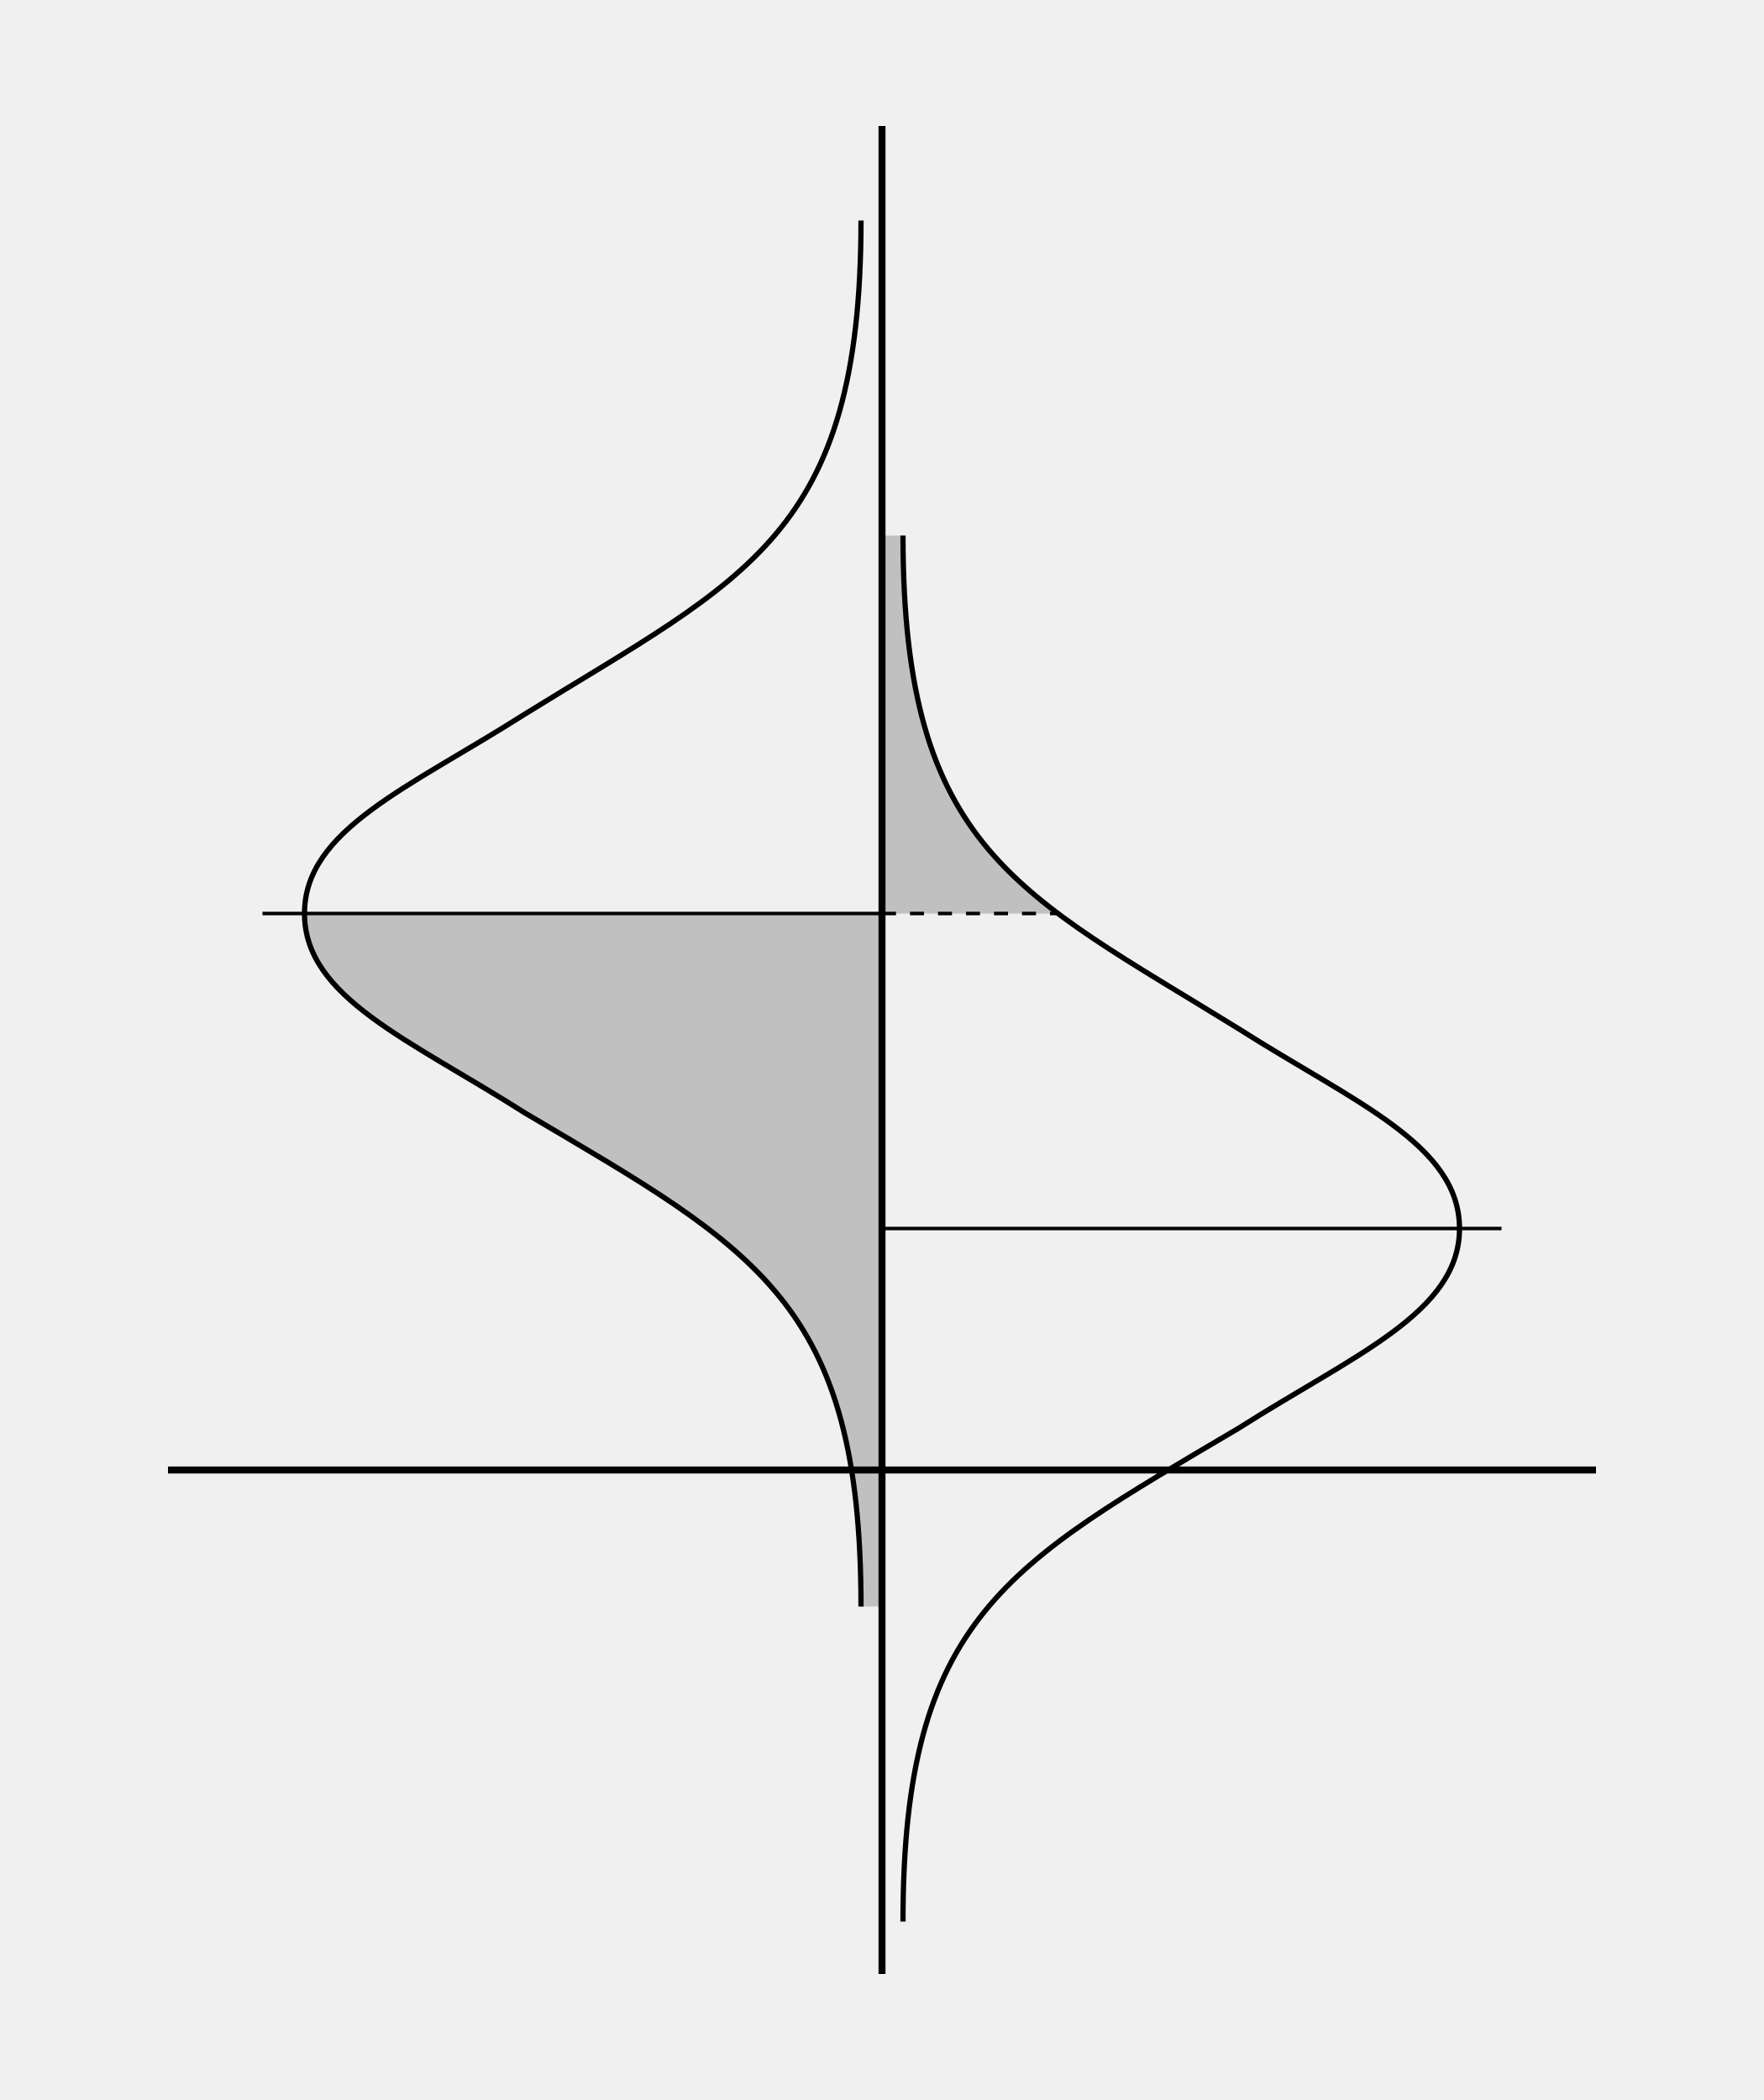
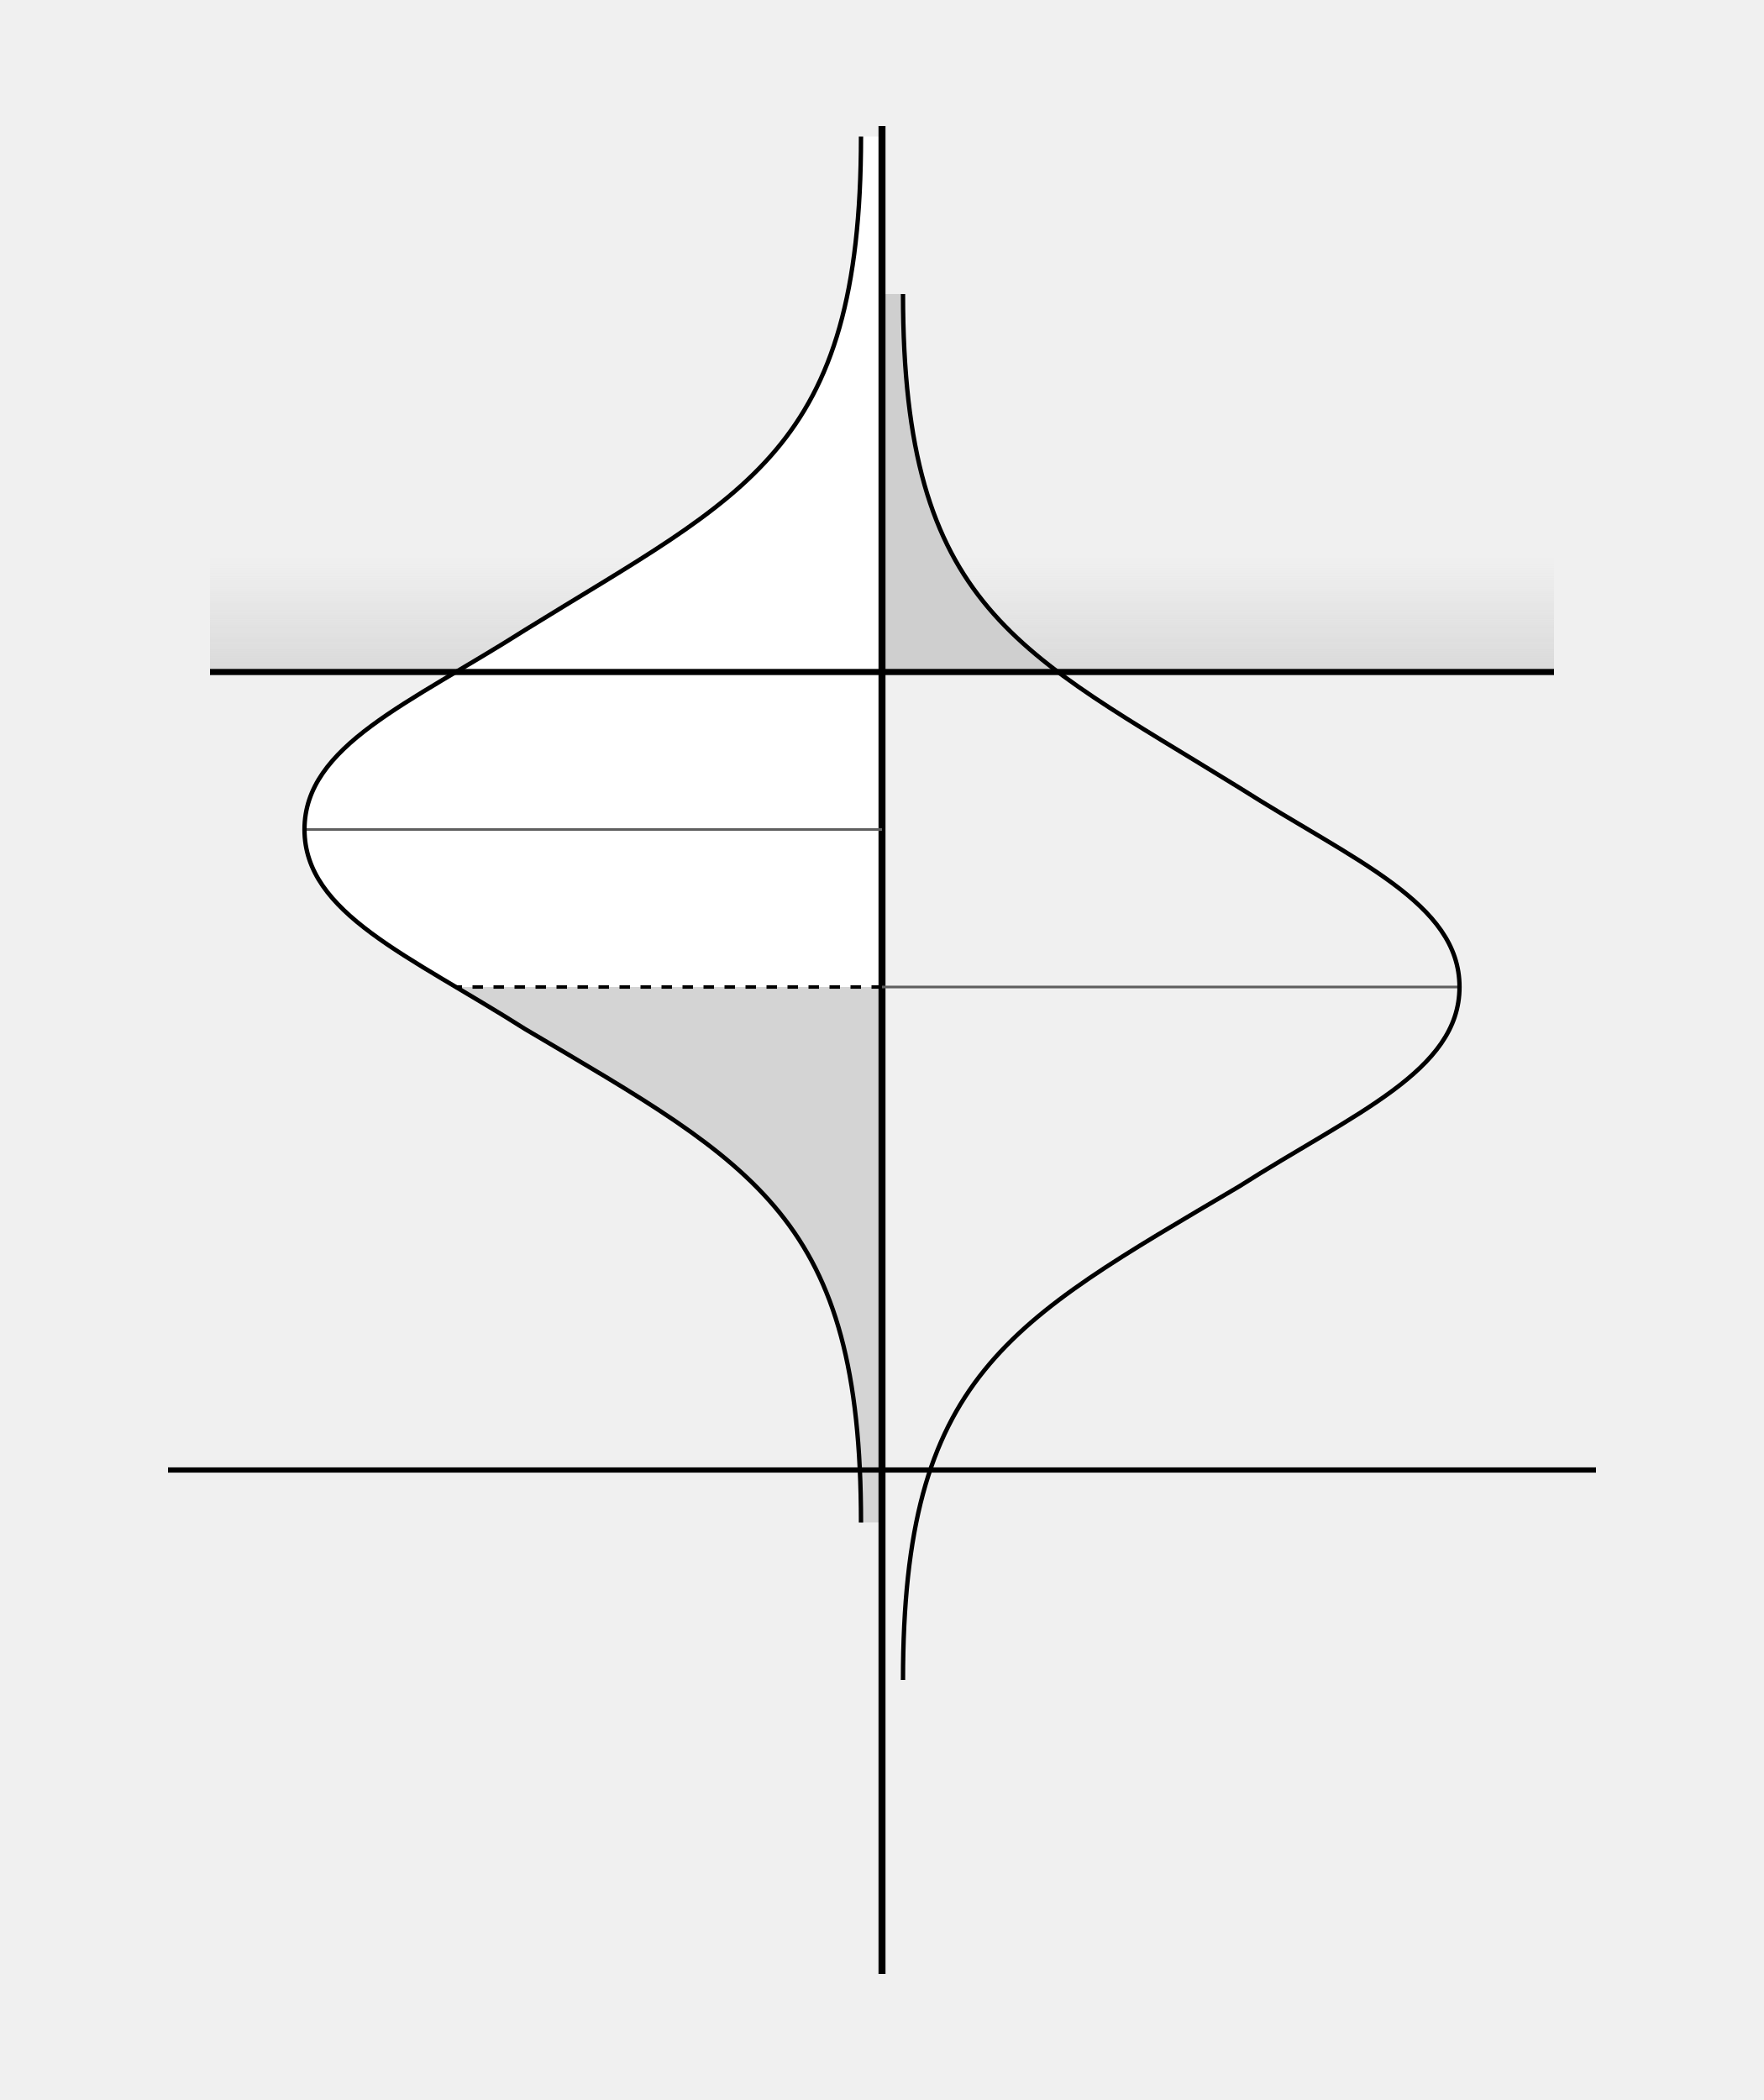
- <svg xmlns="http://www.w3.org/2000/svg" xmlns:xlink="http://www.w3.org/1999/xlink" width="1008" height="1200" viewBox="0 0 1008 1200">
-   <path d="M504 306v216h99.56C540 474 516 420 516 306zm0 216c-108 0-250.97 1.604-330 0 0 42 36 60 114 108 156 90 204 126 204 288h12z" fill="silver" fill-rule="evenodd" />
-   <g transform="translate(0 -336)">
-     <path d="M504 1464V408m408 768H96" fill="none" stroke="#000" stroke-width="4" />
-     <use xlink:href="#a" transform="matrix(-1 0 0 1 1008 180)" width="100%" height="100%" />
-     <path id="b" d="M492 1254c0-174-60-204-192-282-66-42-126-66-126-114s60-72 126-114c126-78 192-102 192-282" fill="none" fill-rule="evenodd" stroke="#000" stroke-width="3" />
-     <path d="M150 858h354" id="a" fill="none" fill-rule="evenodd" stroke="#000" stroke-width="2" />
-     <use xlink:href="#b" transform="matrix(-1 0 0 1 1008 180)" width="100%" height="100%" />
-     <path d="M504 858h100.565" fill="none" stroke="#000" stroke-width="2" stroke-dasharray="8, 8" />
+ <svg xmlns="http://www.w3.org/2000/svg" xmlns:xlink="http://www.w3.org/1999/xlink" width="1008" height="1200" viewBox="0 0 1008 1200" id="svg3336" version="1.1">
+   <defs id="defs3338">
+     <linearGradient id="linearGradient4345">
+       <stop style="stop-color:#cfcfcf;stop-opacity:1;" offset="0" id="stop4347" />
+       <stop style="stop-color:#cfcfcf;stop-opacity:0;" offset="1" id="stop4349" />
+     </linearGradient>
+     <marker orient="auto" refY="0.0" refX="0.0" id="marker4304" style="overflow:visible">
+       <path id="path4306" d="M 0.0,0.0 L 5.0,-5.0 L -12.5,0.0 L 5.0,5.0 L 0.0,0.0 z " style="fill-rule:evenodd;stroke:#000000;stroke-width:1pt;stroke-opacity:1;fill:#000000;fill-opacity:1" transform="scale(0.8) translate(12.5,0)" />
+     </marker>
+     <marker style="overflow:visible" id="marker29333" refX="0.0" refY="0.0" orient="auto">
+       <path transform="scale(0.8) translate(12.5,0)" style="fill-rule:evenodd;stroke:#000000;stroke-width:1pt;stroke-opacity:1;fill:#000000;fill-opacity:1" d="M 0.0,0.0 L 5.0,-5.0 L -12.5,0.0 L 5.0,5.0 L 0.0,0.0 z " id="path29335" />
+     </marker>
+     <linearGradient xlink:href="#linearGradient4345" id="linearGradient4353" x1="504" y1="384" x2="504" y2="318" gradientUnits="userSpaceOnUse" />
+   </defs>
+   <g id="layer5" style="display:none;opacity:0.5">
+     <path id="use3414" d="m 144,384 0,-36" style="fill:none;fill-rule:evenodd;stroke:#000000;stroke-width:0.75;stroke-linecap:butt;stroke-linejoin:miter;stroke-miterlimit:4;stroke-dasharray:none;stroke-opacity:1;marker-start:url(#marker29333)" />
+     <path id="use3416" d="m 192.029,384 0,-36" style="fill:none;fill-rule:evenodd;stroke:#000000;stroke-width:0.75;stroke-linecap:butt;stroke-linejoin:miter;stroke-miterlimit:4;stroke-dasharray:none;stroke-opacity:1;marker-start:url(#marker29333)" />
+     <path id="use3418" d="m 240.058,384 0,-36" style="fill:none;fill-rule:evenodd;stroke:#000000;stroke-width:0.75;stroke-linecap:butt;stroke-linejoin:miter;stroke-miterlimit:4;stroke-dasharray:none;stroke-opacity:1;marker-start:url(#marker29333)" />
+     <path id="use3420" d="m 288.087,384 0,-36" style="fill:none;fill-rule:evenodd;stroke:#000000;stroke-width:0.75;stroke-linecap:butt;stroke-linejoin:miter;stroke-miterlimit:4;stroke-dasharray:none;stroke-opacity:1;marker-start:url(#marker29333)" />
+     <path id="use3422" d="m 336.116,384 0,-36" style="fill:none;fill-rule:evenodd;stroke:#000000;stroke-width:0.75;stroke-linecap:butt;stroke-linejoin:miter;stroke-miterlimit:4;stroke-dasharray:none;stroke-opacity:1;marker-start:url(#marker29333)" />
+     <path id="use3424" d="m 384.145,384 0,-36" style="fill:none;fill-rule:evenodd;stroke:#000000;stroke-width:0.75;stroke-linecap:butt;stroke-linejoin:miter;stroke-miterlimit:4;stroke-dasharray:none;stroke-opacity:1;marker-start:url(#marker29333)" />
+     <path id="use3426" d="m 432.174,384 0,-36" style="fill:none;fill-rule:evenodd;stroke:#000000;stroke-width:0.75;stroke-linecap:butt;stroke-linejoin:miter;stroke-miterlimit:4;stroke-dasharray:none;stroke-opacity:1;marker-start:url(#marker29333)" />
+     <path id="use3428" d="m 480.203,384 0,-36" style="fill:none;fill-rule:evenodd;stroke:#000000;stroke-width:0.75;stroke-linecap:butt;stroke-linejoin:miter;stroke-miterlimit:4;stroke-dasharray:none;stroke-opacity:1;marker-start:url(#marker29333)" />
+     <path id="use3430" d="m 528.232,384 0,-36" style="fill:none;fill-rule:evenodd;stroke:#000000;stroke-width:0.75;stroke-linecap:butt;stroke-linejoin:miter;stroke-miterlimit:4;stroke-dasharray:none;stroke-opacity:1;marker-start:url(#marker29333)" />
+     <path id="use3432" d="m 576.261,384 0,-36" style="fill:none;fill-rule:evenodd;stroke:#000000;stroke-width:0.75;stroke-linecap:butt;stroke-linejoin:miter;stroke-miterlimit:4;stroke-dasharray:none;stroke-opacity:1;marker-start:url(#marker29333)" />
+     <path id="use3434" d="m 624.29,384 0,-36" style="fill:none;fill-rule:evenodd;stroke:#000000;stroke-width:0.75;stroke-linecap:butt;stroke-linejoin:miter;stroke-miterlimit:4;stroke-dasharray:none;stroke-opacity:1;marker-start:url(#marker29333)" />
+     <path id="use3436" d="m 672.319,384 0,-36" style="fill:none;fill-rule:evenodd;stroke:#000000;stroke-width:0.75;stroke-linecap:butt;stroke-linejoin:miter;stroke-miterlimit:4;stroke-dasharray:none;stroke-opacity:1;marker-start:url(#marker29333)" />
+     <path id="use3438" d="m 720.348,384 0,-36" style="fill:none;fill-rule:evenodd;stroke:#000000;stroke-width:0.75;stroke-linecap:butt;stroke-linejoin:miter;stroke-miterlimit:4;stroke-dasharray:none;stroke-opacity:1;marker-start:url(#marker29333)" />
+     <path id="use3440" d="m 768.377,384 0,-36" style="fill:none;fill-rule:evenodd;stroke:#000000;stroke-width:0.75;stroke-linecap:butt;stroke-linejoin:miter;stroke-miterlimit:4;stroke-dasharray:none;stroke-opacity:1;marker-start:url(#marker29333)" />
+     <path id="use3442" d="m 816.406,384 0,-36" style="fill:none;fill-rule:evenodd;stroke:#000000;stroke-width:0.75;stroke-linecap:butt;stroke-linejoin:miter;stroke-miterlimit:4;stroke-dasharray:none;stroke-opacity:1;marker-start:url(#marker29333)" />
+     <path id="use3444" d="m 864.436,384 0,-36" style="fill:none;fill-rule:evenodd;stroke:#000000;stroke-width:0.75;stroke-linecap:butt;stroke-linejoin:miter;stroke-miterlimit:4;stroke-dasharray:none;stroke-opacity:1;marker-start:url(#marker29333)" />
+   </g>
+   <g id="layer2" style="display:inline;opacity:0.678">
+     <path style="fill:url(#linearGradient4353);fill-opacity:1;fill-rule:evenodd;stroke:none;stroke-width:1px;stroke-linecap:butt;stroke-linejoin:miter;stroke-opacity:1" d="m 120,384 768,0 0,-72 -768,0 z" id="path4343" />
+   </g>
+   <g id="layer3" style="display:inline" transform="translate(0,-336)">
+     <path style="fill:#cfcfcf;fill-opacity:1;fill-rule:evenodd;stroke:none;stroke-width:1px;stroke-linecap:butt;stroke-linejoin:miter;stroke-opacity:1" d="m 504,504 0,216 99.561,0 C 540,672 516,618 516,504 Z" id="path4171" />
+     <path style="display:inline;fill:#ffffff;fill-opacity:1;fill-rule:evenodd;stroke:none;stroke-width:3;stroke-linecap:butt;stroke-linejoin:miter;stroke-miterlimit:4;stroke-dasharray:none;stroke-opacity:1" d="M 492,1206 C 492,1032 432,1002 300,924 234,882 174,858 174,810 174,762 234,738 300,696 426,618 492,594 492,414 l 12,0 0,792 z" id="use3463" />
+     <path style="display:inline;opacity:0.678;fill:#c0c0c0;fill-opacity:1;fill-rule:evenodd;stroke:none;stroke-width:1px;stroke-linecap:butt;stroke-linejoin:miter;stroke-opacity:1" d="m 504,564 c -30,0 -186,0 -243.499,0 16.093,9.586 29.073,17.473 84.51,50.688 C 423.069,663.161 495.861,705.591 492,870 l 12,0 z" id="path4173" transform="translate(0,336)" />
+   </g>
+   <g id="layer4" style="display:inline">
+     <path transform="translate(0,-336)" style="display:inline;fill:none;fill-rule:evenodd;stroke:#000000;stroke-width:4;stroke-linecap:butt;stroke-linejoin:miter;stroke-miterlimit:4;stroke-dasharray:none;stroke-opacity:1" d="M 504,1464 504,408" id="path4803" />
+     <path transform="translate(0,-336)" style="display:inline;fill:none;fill-rule:evenodd;stroke:#000000;stroke-width:3;stroke-linecap:butt;stroke-linejoin:miter;stroke-miterlimit:4;stroke-dasharray:none;stroke-opacity:1" d="m 912,1176 -816,0" id="path3346" />
+     <path style="fill:none;fill-rule:evenodd;stroke:#000000;stroke-width:3.5;stroke-linecap:butt;stroke-linejoin:miter;stroke-miterlimit:4;stroke-dasharray:none;stroke-opacity:1" d="m 120,384 768,0" id="path4158" />
+   </g>
+   <g id="layer1" style="display:inline" transform="translate(0,-336)">
+     <use style="display:inline" x="0" y="0" xlink:href="#path4166" id="use3588" transform="matrix(-1,0,0,1,1008,90)" width="100%" height="100%" />
+     <path style="display:inline;fill:none;fill-rule:evenodd;stroke:#5f5f5f;stroke-width:1.5;stroke-linecap:butt;stroke-linejoin:miter;stroke-miterlimit:4;stroke-dasharray:none;stroke-opacity:1" d="m 174,810 330,0" id="path4166" />
+     <use style="display:inline;fill:none;fill-opacity:1;stroke:none" x="0" y="0" xlink:href="#path4156" id="use3586" transform="matrix(-1,0,0,1,1008,426)" width="100%" height="100%" />
+     <path id="use5523" d="m 504,720 100.565,0" style="display:inline;fill:none;fill-rule:evenodd;stroke:#000000;stroke-width:2;stroke-linecap:butt;stroke-linejoin:miter;stroke-miterlimit:4;stroke-dasharray:8, 8;stroke-dashoffset:0;stroke-opacity:1" />
+     <use style="display:inline;fill:none;fill-opacity:1" x="0" y="0" xlink:href="#path4156" id="use4337" transform="translate(0,336)" width="100%" height="100%" />
+     <path style="fill:none;fill-rule:evenodd;stroke:#000000;stroke-width:2;stroke-linecap:butt;stroke-linejoin:miter;stroke-miterlimit:4;stroke-dasharray:6, 6;stroke-dashoffset:0;stroke-opacity:1" d="m 504,900 -243.499,0" id="path4340" />
+   </g>
+   <g id="layer6" style="display:none">
+     <path transform="translate(0,-336)" id="path4156" d="M 492,1206 C 492,1032 432,1002 300,924 234,882 174,858 174,810 174,762 234,738 300,696 426,618 492,594 492,414" style="display:inline;fill-opacity:1;fill-rule:evenodd;stroke:#000000;stroke-width:2.5;stroke-linecap:butt;stroke-linejoin:miter;stroke-miterlimit:4;stroke-dasharray:none;stroke-opacity:1" />
  </g>
</svg>
